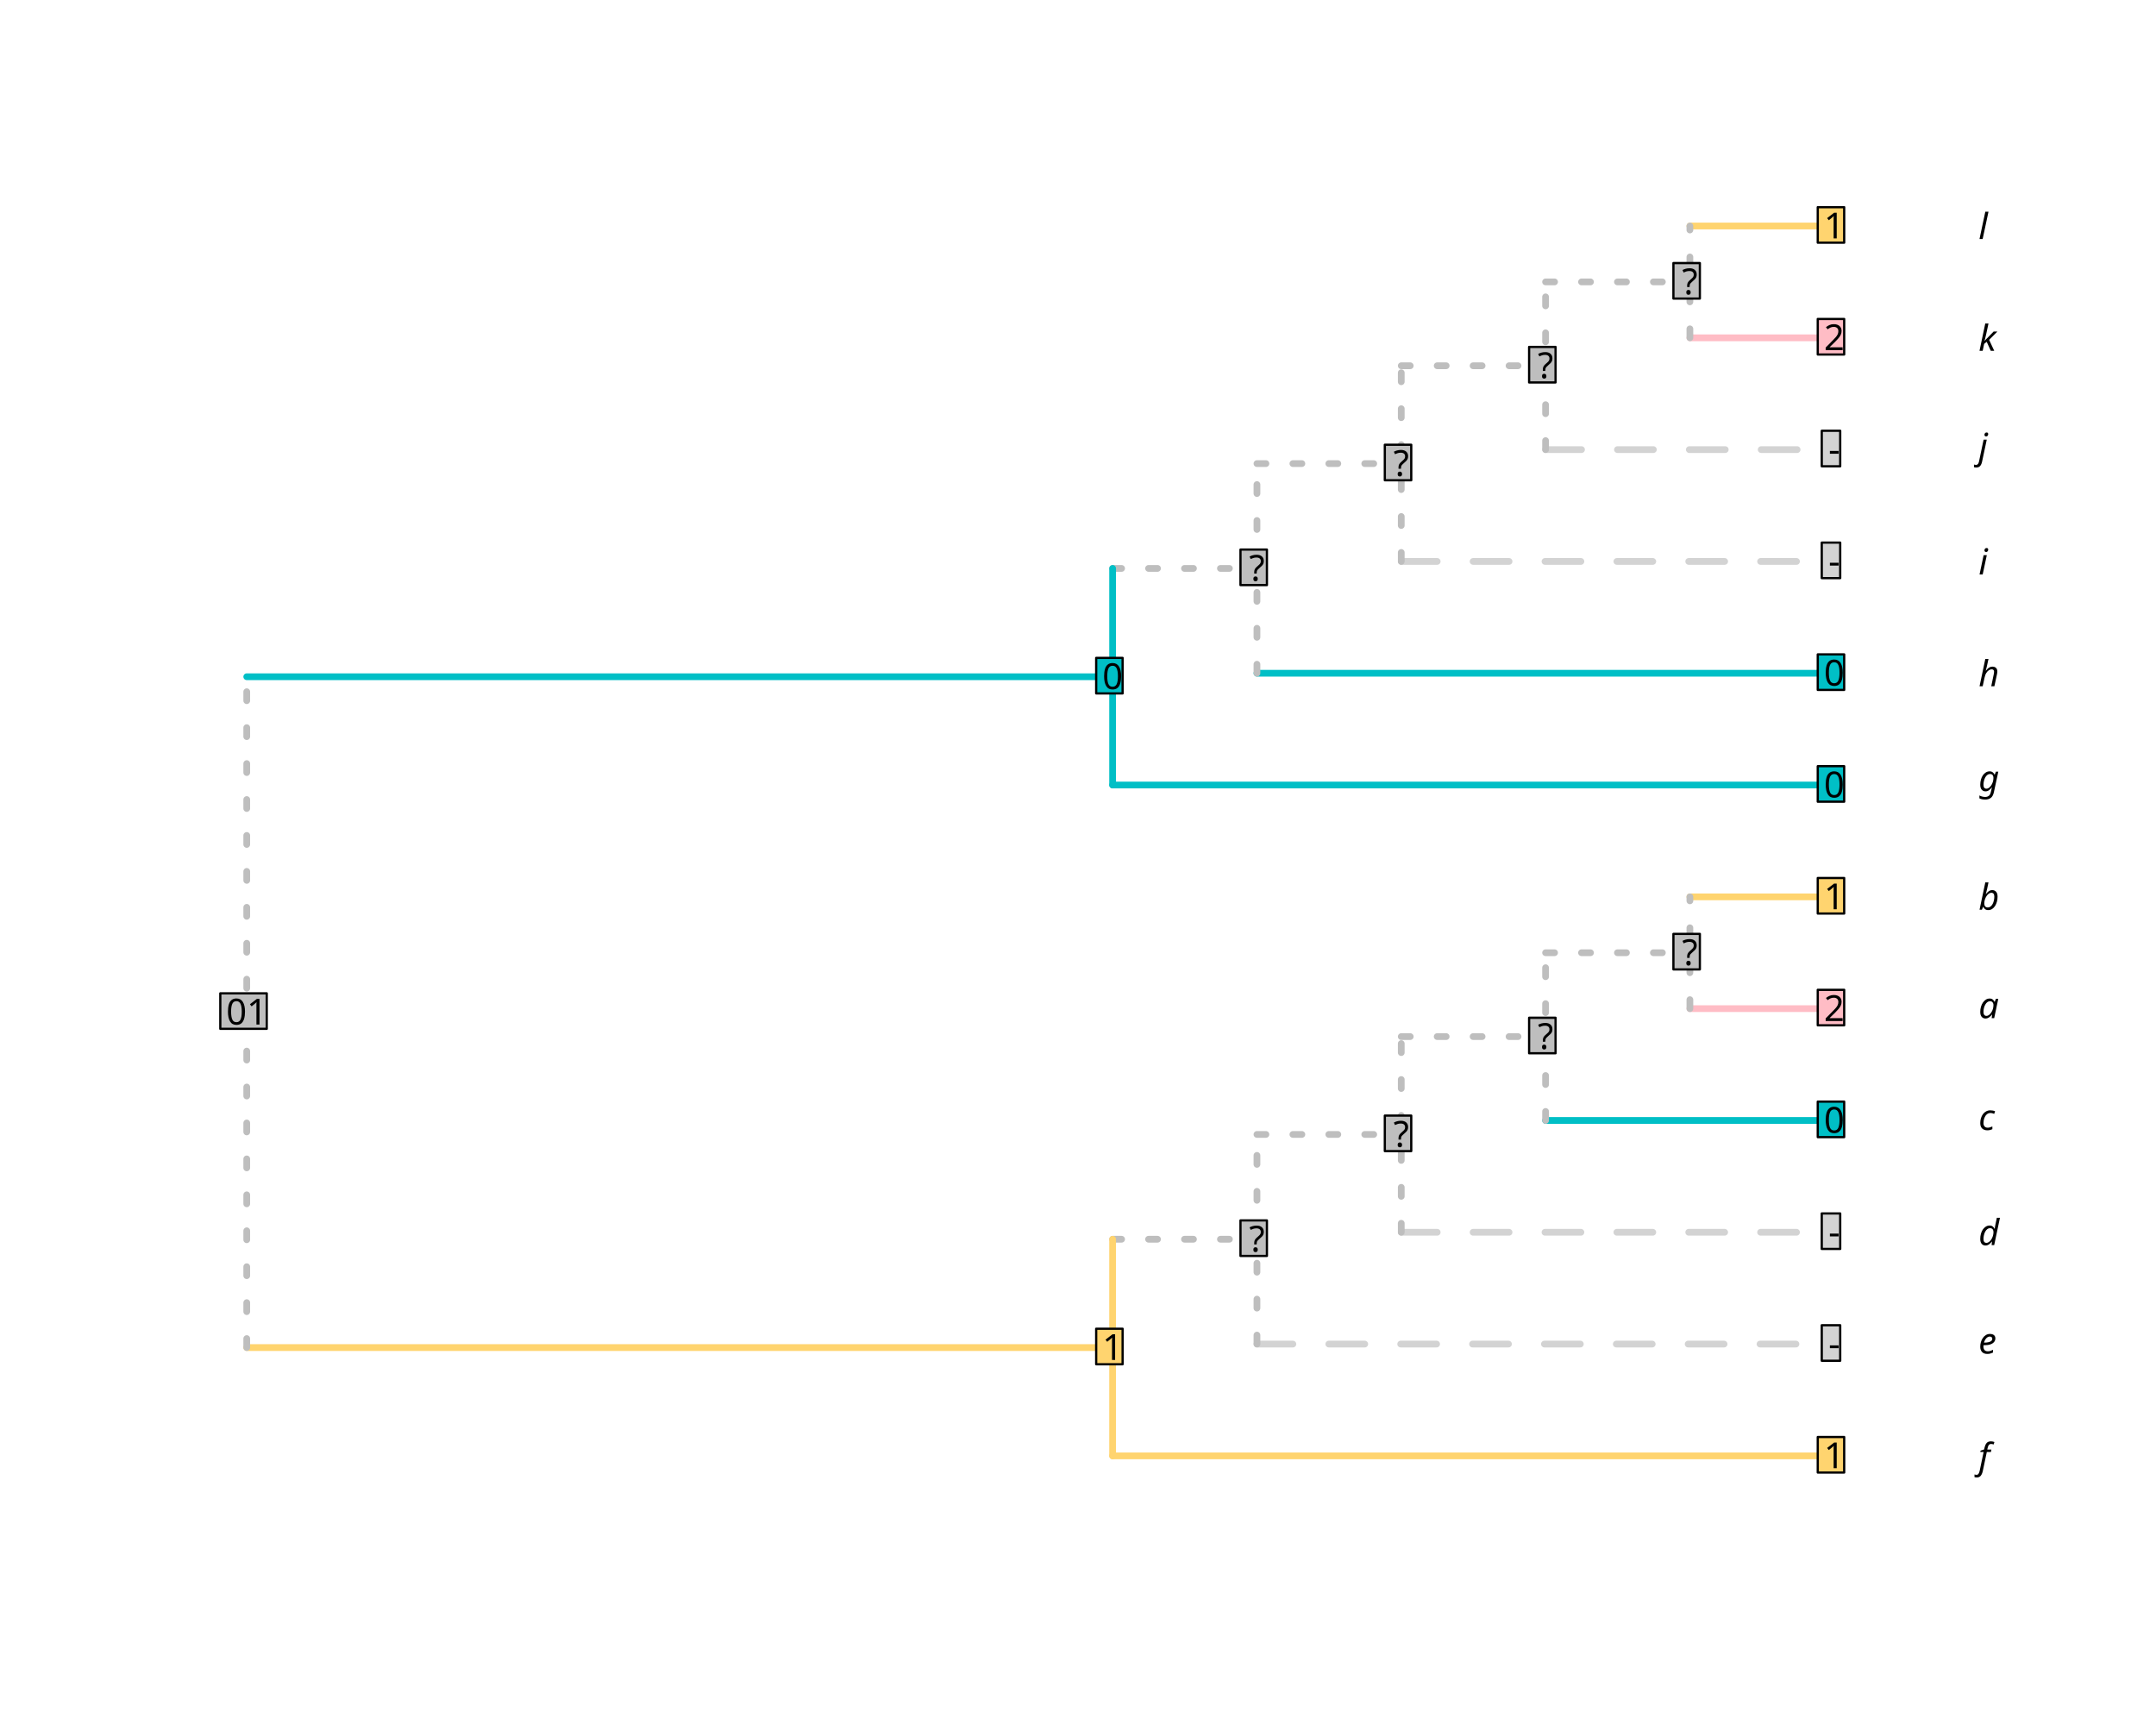
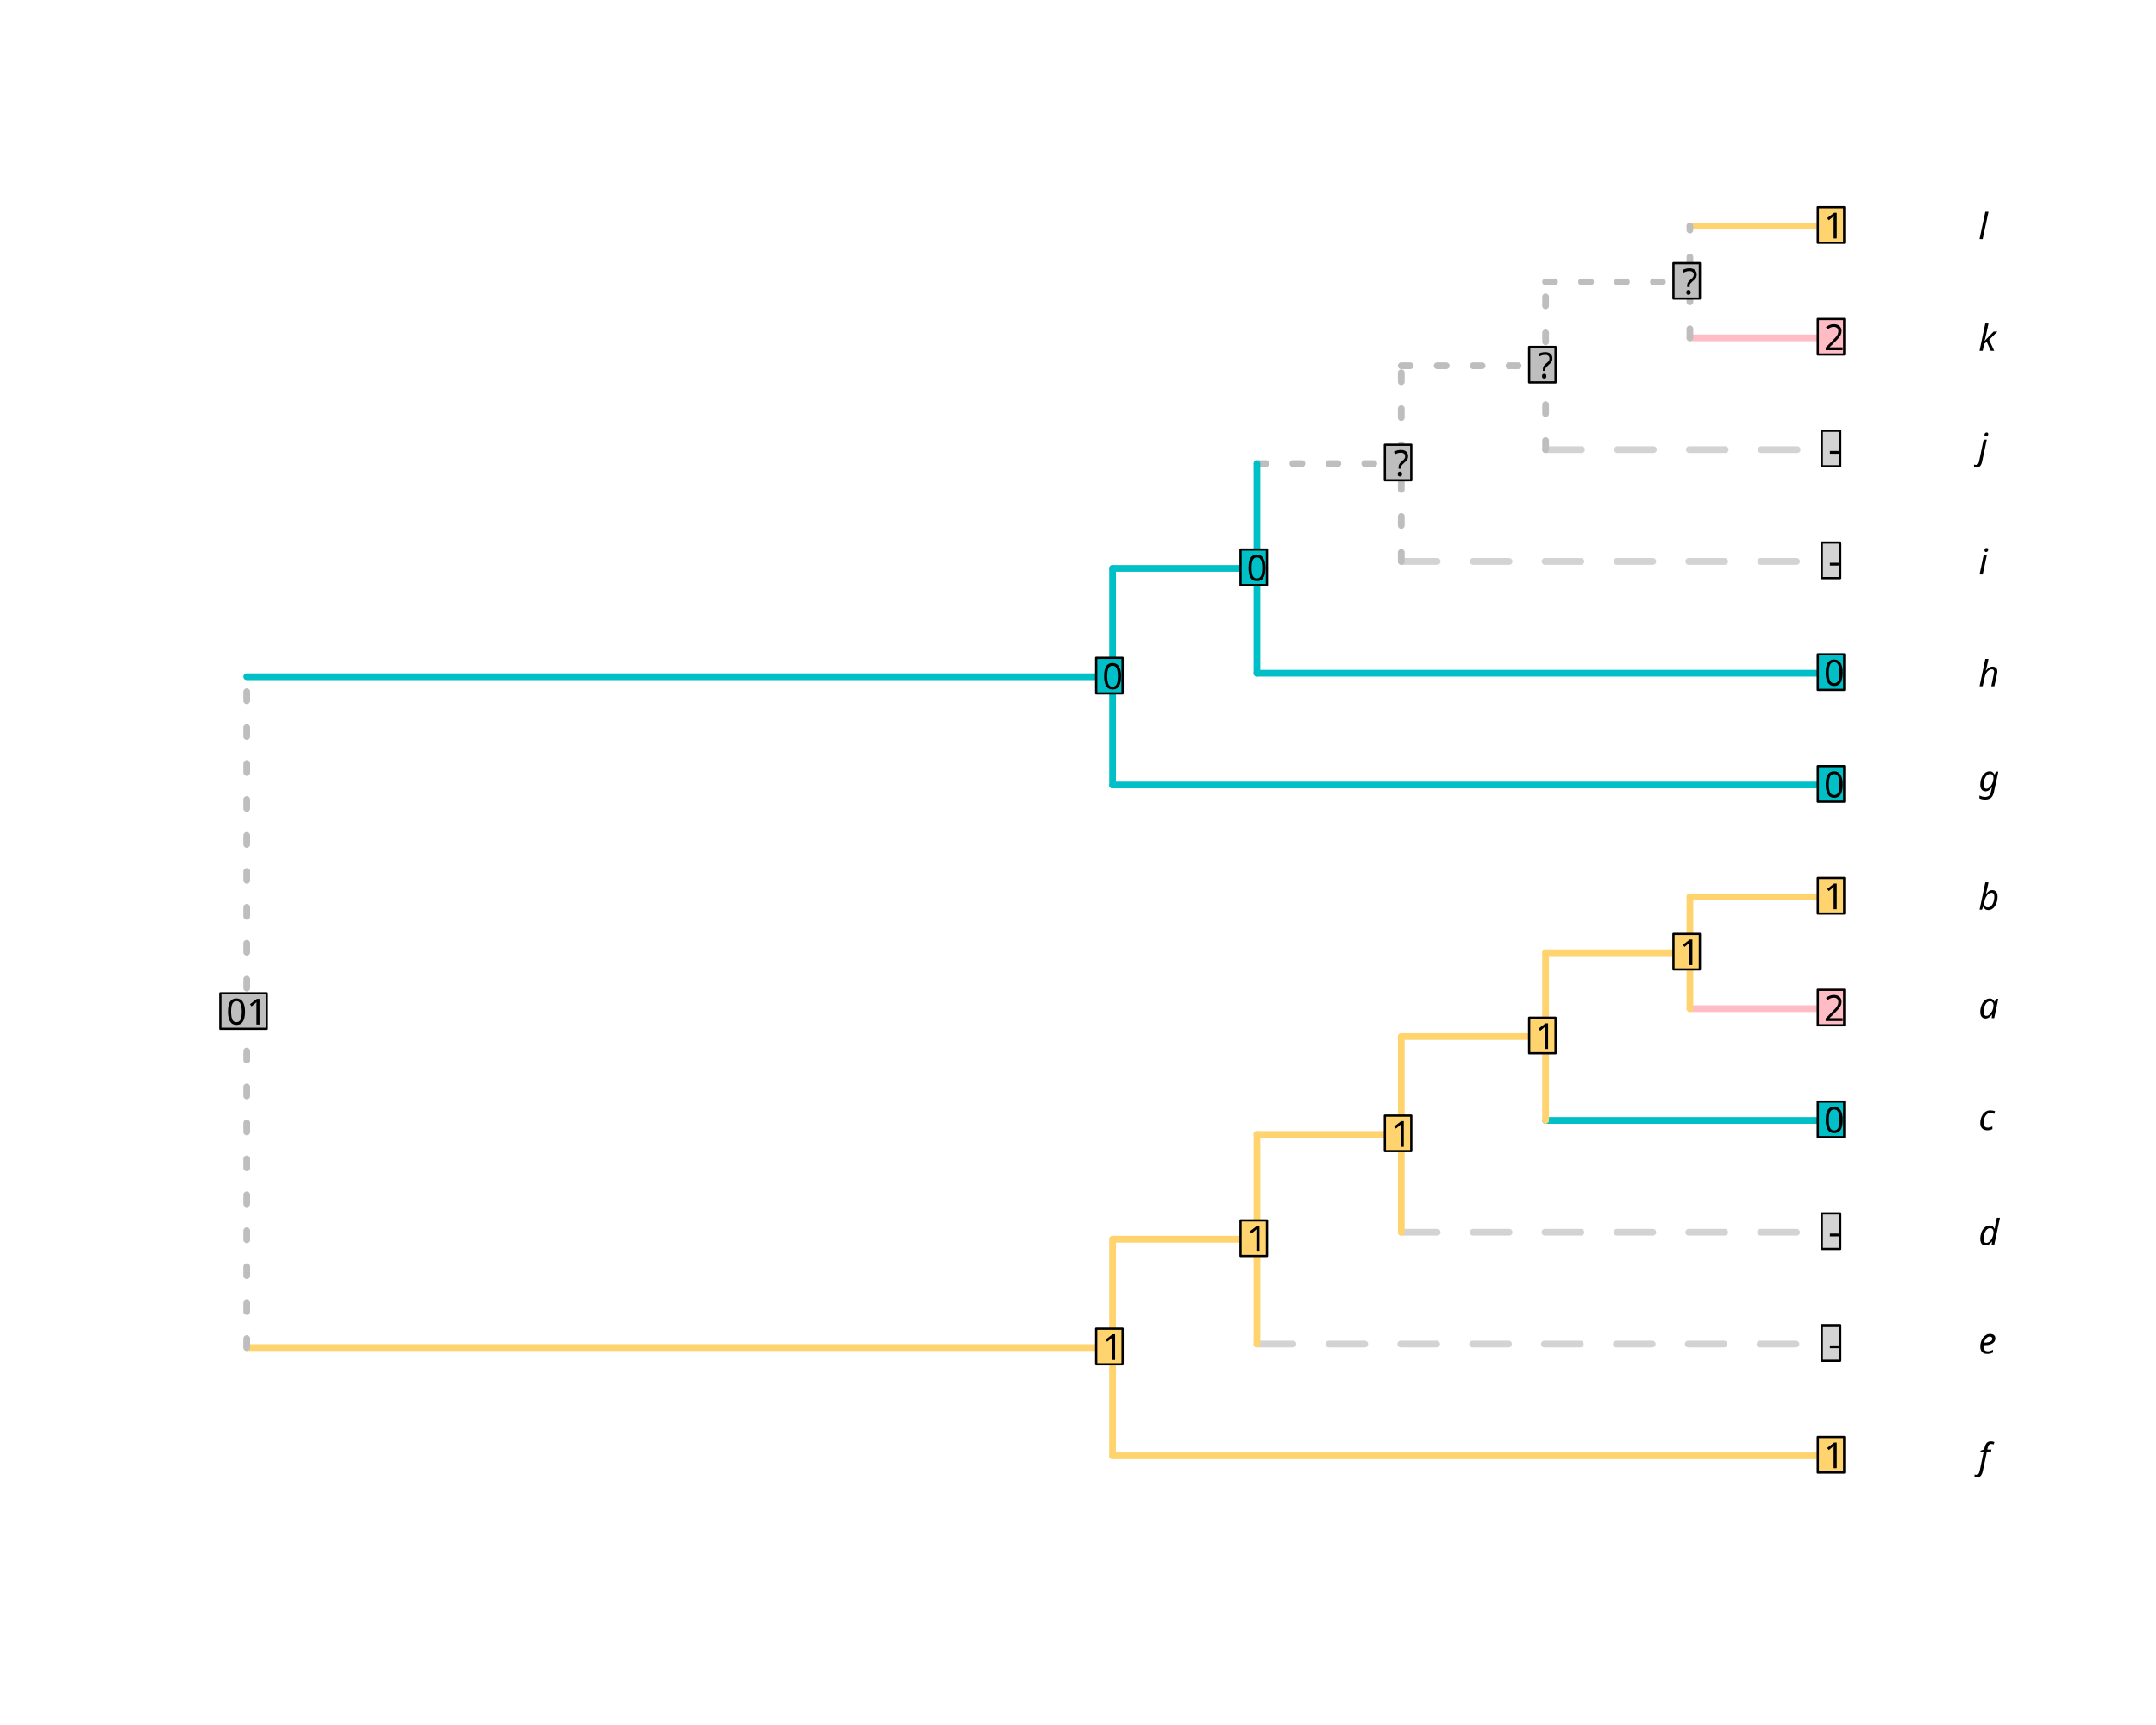
<svg xmlns="http://www.w3.org/2000/svg" class="svglite" data-engine-version="2.0" width="720.00pt" height="576.00pt" viewBox="0 0 720.00 576.00">
  <defs>
    <style type="text/css">
    .svglite line, .svglite polyline, .svglite polygon, .svglite path, .svglite rect, .svglite circle {
      fill: none;
      stroke: #000000;
      stroke-linecap: round;
      stroke-linejoin: round;
      stroke-miterlimit: 10.00;
    }
  </style>
  </defs>
  <rect width="100%" height="100%" style="stroke: none; fill: #FFFFFF;" />
  <defs>
    <clipPath id="cpMC4wMHw3MjAuMDB8MC4wMHw1NzYuMDA=">
      <rect x="0.00" y="0.00" width="720.00" height="576.00" />
    </clipPath>
  </defs>
  <g clip-path="url(#cpMC4wMHw3MjAuMDB8MC4wMHw1NzYuMDA=)">
</g>
  <defs>
    <clipPath id="cpNTkuMDR8Njg5Ljc2fDU5LjA0fDUwMi41Ng==">
      <rect x="59.04" y="59.04" width="630.72" height="443.52" />
    </clipPath>
  </defs>
  <g clip-path="url(#cpNTkuMDR8Njg5Ljc2fDU5LjA0fDUwMi41Ng==)">
    <line x1="82.40" y1="449.97" x2="371.56" y2="449.97" style="stroke-width: 2.25; stroke: #FFD46F;" />
    <line x1="371.56" y1="486.13" x2="612.54" y2="486.13" style="stroke-width: 2.25; stroke: #FFD46F;" />
-     <line x1="371.56" y1="413.80" x2="419.76" y2="413.80" style="stroke-width: 2.25; stroke: #BEBEBE; stroke-dasharray: 3.00,9.00;" />
+     <line x1="371.56" y1="413.80" x2="419.76" y2="413.80" style="stroke-width: 2.25; stroke: #FFD46F;" />
    <line x1="419.76" y1="448.80" x2="612.54" y2="448.80" style="stroke-width: 2.25; stroke: #D3D3D3; stroke-dasharray: 12.00,12.00;" />
-     <line x1="419.76" y1="378.80" x2="467.95" y2="378.80" style="stroke-width: 2.25; stroke: #BEBEBE; stroke-dasharray: 3.00,9.00;" />
+     <line x1="419.76" y1="378.80" x2="467.95" y2="378.80" style="stroke-width: 2.25; stroke: #FFD46F;" />
    <line x1="467.95" y1="411.47" x2="612.54" y2="411.47" style="stroke-width: 2.25; stroke: #D3D3D3; stroke-dasharray: 12.00,12.00;" />
-     <line x1="467.95" y1="346.13" x2="516.15" y2="346.13" style="stroke-width: 2.25; stroke: #BEBEBE; stroke-dasharray: 3.00,9.00;" />
+     <line x1="467.95" y1="346.13" x2="516.15" y2="346.13" style="stroke-width: 2.25; stroke: #FFD46F;" />
    <line x1="516.15" y1="374.13" x2="612.54" y2="374.13" style="stroke-width: 2.25; stroke: #00BFC6;" />
-     <line x1="516.15" y1="318.13" x2="564.34" y2="318.13" style="stroke-width: 2.25; stroke: #BEBEBE; stroke-dasharray: 3.00,9.00;" />
+     <line x1="516.15" y1="318.13" x2="564.34" y2="318.13" style="stroke-width: 2.25; stroke: #FFD46F;" />
    <line x1="564.34" y1="336.80" x2="612.54" y2="336.80" style="stroke-width: 2.25; stroke: #FFBCC5;" />
    <line x1="564.34" y1="299.47" x2="612.54" y2="299.47" style="stroke-width: 2.25; stroke: #FFD46F;" />
    <line x1="82.40" y1="225.97" x2="371.56" y2="225.97" style="stroke-width: 2.25; stroke: #00BFC6;" />
    <line x1="371.56" y1="262.13" x2="612.54" y2="262.13" style="stroke-width: 2.25; stroke: #00BFC6;" />
-     <line x1="371.56" y1="189.80" x2="419.76" y2="189.80" style="stroke-width: 2.25; stroke: #BEBEBE; stroke-dasharray: 3.00,9.00;" />
+     <line x1="371.56" y1="189.80" x2="419.76" y2="189.80" style="stroke-width: 2.25; stroke: #00BFC6;" />
    <line x1="419.76" y1="224.80" x2="612.54" y2="224.80" style="stroke-width: 2.25; stroke: #00BFC6;" />
    <line x1="419.76" y1="154.80" x2="467.95" y2="154.80" style="stroke-width: 2.25; stroke: #BEBEBE; stroke-dasharray: 3.00,9.00;" />
    <line x1="467.95" y1="187.47" x2="612.54" y2="187.47" style="stroke-width: 2.25; stroke: #D3D3D3; stroke-dasharray: 12.00,12.00;" />
    <line x1="467.95" y1="122.13" x2="516.15" y2="122.13" style="stroke-width: 2.25; stroke: #BEBEBE; stroke-dasharray: 3.00,9.00;" />
    <line x1="516.15" y1="150.13" x2="612.54" y2="150.13" style="stroke-width: 2.25; stroke: #D3D3D3; stroke-dasharray: 12.00,12.00;" />
    <line x1="516.15" y1="94.13" x2="564.34" y2="94.13" style="stroke-width: 2.25; stroke: #BEBEBE; stroke-dasharray: 3.00,9.00;" />
    <line x1="564.34" y1="112.80" x2="612.54" y2="112.80" style="stroke-width: 2.25; stroke: #FFBCC5;" />
    <line x1="564.34" y1="75.47" x2="612.54" y2="75.47" style="stroke-width: 2.25; stroke: #FFD46F;" />
    <line x1="82.40" y1="449.97" x2="82.40" y2="225.97" style="stroke-width: 2.25; stroke: #BEBEBE; stroke-dasharray: 3.00,9.00;" />
    <line x1="371.56" y1="486.13" x2="371.56" y2="413.80" style="stroke-width: 2.25; stroke: #FFD46F;" />
-     <line x1="419.76" y1="448.80" x2="419.76" y2="378.80" style="stroke-width: 2.25; stroke: #BEBEBE; stroke-dasharray: 3.00,9.00;" />
-     <line x1="467.95" y1="411.47" x2="467.95" y2="346.13" style="stroke-width: 2.25; stroke: #BEBEBE; stroke-dasharray: 3.00,9.00;" />
-     <line x1="516.15" y1="374.13" x2="516.15" y2="318.13" style="stroke-width: 2.25; stroke: #BEBEBE; stroke-dasharray: 3.00,9.00;" />
-     <line x1="564.34" y1="336.80" x2="564.34" y2="299.47" style="stroke-width: 2.25; stroke: #BEBEBE; stroke-dasharray: 3.00,9.00;" />
+     <line x1="419.76" y1="448.80" x2="419.76" y2="378.80" style="stroke-width: 2.25; stroke: #FFD46F;" />
+     <line x1="467.95" y1="411.47" x2="467.95" y2="346.13" style="stroke-width: 2.25; stroke: #FFD46F;" />
+     <line x1="516.15" y1="374.13" x2="516.15" y2="318.13" style="stroke-width: 2.25; stroke: #FFD46F;" />
+     <line x1="564.34" y1="336.80" x2="564.34" y2="299.47" style="stroke-width: 2.25; stroke: #FFD46F;" />
    <line x1="371.56" y1="262.13" x2="371.56" y2="189.80" style="stroke-width: 2.25; stroke: #00BFC6;" />
-     <line x1="419.76" y1="224.80" x2="419.76" y2="154.80" style="stroke-width: 2.25; stroke: #BEBEBE; stroke-dasharray: 3.00,9.00;" />
+     <line x1="419.76" y1="224.80" x2="419.76" y2="154.80" style="stroke-width: 2.25; stroke: #00BFC6;" />
    <line x1="467.95" y1="187.47" x2="467.95" y2="122.13" style="stroke-width: 2.25; stroke: #BEBEBE; stroke-dasharray: 3.00,9.00;" />
    <line x1="516.15" y1="150.13" x2="516.15" y2="94.13" style="stroke-width: 2.25; stroke: #BEBEBE; stroke-dasharray: 3.00,9.00;" />
    <line x1="564.34" y1="112.80" x2="564.34" y2="75.47" style="stroke-width: 2.25; stroke: #BEBEBE; stroke-dasharray: 3.00,9.00;" />
    <text x="660.73" y="339.97" style="font-size: 12.00px; font-style: italic; font-family: sans;" textLength="6.67px" lengthAdjust="spacingAndGlyphs">a</text>
    <text x="660.73" y="303.76" style="font-size: 12.00px; font-style: italic; font-family: sans;" textLength="6.67px" lengthAdjust="spacingAndGlyphs">b</text>
    <text x="660.73" y="377.30" style="font-size: 12.00px; font-style: italic; font-family: sans;" textLength="6.00px" lengthAdjust="spacingAndGlyphs">c</text>
    <text x="660.73" y="415.76" style="font-size: 12.00px; font-style: italic; font-family: sans;" textLength="6.67px" lengthAdjust="spacingAndGlyphs">d</text>
    <text x="660.73" y="451.97" style="font-size: 12.00px; font-style: italic; font-family: sans;" textLength="6.67px" lengthAdjust="spacingAndGlyphs">e</text>
    <text x="660.73" y="490.47" style="font-size: 12.00px; font-style: italic; font-family: sans;" textLength="3.33px" lengthAdjust="spacingAndGlyphs">f</text>
    <text x="660.73" y="264.11" style="font-size: 12.00px; font-style: italic; font-family: sans;" textLength="6.67px" lengthAdjust="spacingAndGlyphs">g</text>
    <text x="660.73" y="229.15" style="font-size: 12.00px; font-style: italic; font-family: sans;" textLength="6.67px" lengthAdjust="spacingAndGlyphs">h</text>
    <text x="660.73" y="191.82" style="font-size: 12.00px; font-style: italic; font-family: sans;" textLength="2.66px" lengthAdjust="spacingAndGlyphs">i</text>
    <text x="660.73" y="153.24" style="font-size: 12.00px; font-style: italic; font-family: sans;" textLength="2.66px" lengthAdjust="spacingAndGlyphs">j</text>
    <text x="660.73" y="117.15" style="font-size: 12.00px; font-style: italic; font-family: sans;" textLength="6.00px" lengthAdjust="spacingAndGlyphs">k</text>
    <text x="660.73" y="79.82" style="font-size: 12.00px; font-style: italic; font-family: sans;" textLength="2.66px" lengthAdjust="spacingAndGlyphs">l</text>
    <rect x="607.04" y="330.51" width="8.83" height="11.86" style="stroke-width: 0.75; fill: #FFBCC5;" />
    <rect x="607.04" y="293.18" width="8.83" height="11.86" style="stroke-width: 0.75; fill: #FFD46F;" />
    <rect x="607.04" y="367.84" width="8.83" height="11.86" style="stroke-width: 0.75; fill: #00BFC6;" />
    <rect x="608.38" y="405.18" width="6.16" height="11.86" style="stroke-width: 0.75; fill: #D3D3D3;" />
    <rect x="608.38" y="442.51" width="6.16" height="11.86" style="stroke-width: 0.75; fill: #D3D3D3;" />
    <rect x="607.04" y="479.84" width="8.83" height="11.86" style="stroke-width: 0.75; fill: #FFD46F;" />
    <rect x="607.04" y="255.84" width="8.83" height="11.86" style="stroke-width: 0.75; fill: #00BFC6;" />
    <rect x="607.04" y="218.51" width="8.83" height="11.86" style="stroke-width: 0.75; fill: #00BFC6;" />
    <rect x="608.38" y="181.18" width="6.16" height="11.86" style="stroke-width: 0.75; fill: #D3D3D3;" />
    <rect x="608.38" y="143.84" width="6.16" height="11.86" style="stroke-width: 0.75; fill: #D3D3D3;" />
    <rect x="607.04" y="106.51" width="8.83" height="11.86" style="stroke-width: 0.75; fill: #FFBCC5;" />
    <rect x="607.04" y="69.18" width="8.83" height="11.86" style="stroke-width: 0.75; fill: #FFD46F;" />
    <rect x="73.57" y="331.68" width="15.51" height="11.86" style="stroke-width: 0.75; fill: #BEBEBE;" />
    <rect x="366.07" y="443.68" width="8.83" height="11.86" style="stroke-width: 0.75; fill: #FFD46F;" />
-     <rect x="414.26" y="407.51" width="8.83" height="11.86" style="stroke-width: 0.75; fill: #BEBEBE;" />
-     <rect x="462.46" y="372.51" width="8.83" height="11.86" style="stroke-width: 0.75; fill: #BEBEBE;" />
-     <rect x="510.65" y="339.84" width="8.83" height="11.86" style="stroke-width: 0.75; fill: #BEBEBE;" />
-     <rect x="558.84" y="311.84" width="8.83" height="11.86" style="stroke-width: 0.75; fill: #BEBEBE;" />
+     <rect x="414.26" y="407.51" width="8.83" height="11.86" style="stroke-width: 0.75; fill: #FFD46F;" />
+     <rect x="462.46" y="372.51" width="8.83" height="11.86" style="stroke-width: 0.75; fill: #FFD46F;" />
+     <rect x="510.65" y="339.84" width="8.83" height="11.86" style="stroke-width: 0.75; fill: #FFD46F;" />
+     <rect x="558.84" y="311.84" width="8.83" height="11.86" style="stroke-width: 0.75; fill: #FFD46F;" />
    <rect x="366.07" y="219.68" width="8.83" height="11.86" style="stroke-width: 0.75; fill: #00BFC6;" />
-     <rect x="414.26" y="183.51" width="8.83" height="11.86" style="stroke-width: 0.75; fill: #BEBEBE;" />
+     <rect x="414.26" y="183.51" width="8.83" height="11.86" style="stroke-width: 0.75; fill: #00BFC6;" />
    <rect x="462.46" y="148.51" width="8.83" height="11.86" style="stroke-width: 0.75; fill: #BEBEBE;" />
    <rect x="510.65" y="115.84" width="8.83" height="11.86" style="stroke-width: 0.75; fill: #BEBEBE;" />
    <rect x="558.84" y="87.84" width="8.83" height="11.86" style="stroke-width: 0.75; fill: #BEBEBE;" />
    <text x="612.54" y="340.93" text-anchor="middle" style="font-size: 12.00px; font-family: sans;" textLength="6.67px" lengthAdjust="spacingAndGlyphs">2</text>
    <text x="612.54" y="303.60" text-anchor="middle" style="font-size: 12.00px; font-family: sans;" textLength="6.67px" lengthAdjust="spacingAndGlyphs">1</text>
    <text x="612.54" y="378.26" text-anchor="middle" style="font-size: 12.00px; font-family: sans;" textLength="6.67px" lengthAdjust="spacingAndGlyphs">0</text>
    <text x="612.54" y="415.60" text-anchor="middle" style="font-size: 12.00px; font-family: sans;" textLength="4.00px" lengthAdjust="spacingAndGlyphs">-</text>
    <text x="612.54" y="452.93" text-anchor="middle" style="font-size: 12.00px; font-family: sans;" textLength="4.00px" lengthAdjust="spacingAndGlyphs">-</text>
    <text x="612.54" y="490.26" text-anchor="middle" style="font-size: 12.00px; font-family: sans;" textLength="6.67px" lengthAdjust="spacingAndGlyphs">1</text>
    <text x="612.54" y="266.26" text-anchor="middle" style="font-size: 12.00px; font-family: sans;" textLength="6.67px" lengthAdjust="spacingAndGlyphs">0</text>
    <text x="612.54" y="228.93" text-anchor="middle" style="font-size: 12.00px; font-family: sans;" textLength="6.67px" lengthAdjust="spacingAndGlyphs">0</text>
    <text x="612.54" y="191.60" text-anchor="middle" style="font-size: 12.00px; font-family: sans;" textLength="4.00px" lengthAdjust="spacingAndGlyphs">-</text>
    <text x="612.54" y="154.26" text-anchor="middle" style="font-size: 12.00px; font-family: sans;" textLength="4.00px" lengthAdjust="spacingAndGlyphs">-</text>
    <text x="612.54" y="116.93" text-anchor="middle" style="font-size: 12.00px; font-family: sans;" textLength="6.67px" lengthAdjust="spacingAndGlyphs">2</text>
    <text x="612.54" y="79.60" text-anchor="middle" style="font-size: 12.00px; font-family: sans;" textLength="6.67px" lengthAdjust="spacingAndGlyphs">1</text>
    <text x="82.40" y="342.10" text-anchor="middle" style="font-size: 12.00px; font-family: sans;" textLength="13.35px" lengthAdjust="spacingAndGlyphs">01</text>
    <text x="371.56" y="454.10" text-anchor="middle" style="font-size: 12.00px; font-family: sans;" textLength="6.67px" lengthAdjust="spacingAndGlyphs">1</text>
-     <text x="419.76" y="417.93" text-anchor="middle" style="font-size: 12.00px; font-family: sans;" textLength="6.67px" lengthAdjust="spacingAndGlyphs">?</text>
-     <text x="467.95" y="382.93" text-anchor="middle" style="font-size: 12.00px; font-family: sans;" textLength="6.67px" lengthAdjust="spacingAndGlyphs">?</text>
-     <text x="516.15" y="350.26" text-anchor="middle" style="font-size: 12.00px; font-family: sans;" textLength="6.67px" lengthAdjust="spacingAndGlyphs">?</text>
-     <text x="564.34" y="322.26" text-anchor="middle" style="font-size: 12.00px; font-family: sans;" textLength="6.67px" lengthAdjust="spacingAndGlyphs">?</text>
+     <text x="419.76" y="417.93" text-anchor="middle" style="font-size: 12.00px; font-family: sans;" textLength="6.67px" lengthAdjust="spacingAndGlyphs">1</text>
+     <text x="467.95" y="382.93" text-anchor="middle" style="font-size: 12.00px; font-family: sans;" textLength="6.67px" lengthAdjust="spacingAndGlyphs">1</text>
+     <text x="516.15" y="350.26" text-anchor="middle" style="font-size: 12.00px; font-family: sans;" textLength="6.67px" lengthAdjust="spacingAndGlyphs">1</text>
+     <text x="564.34" y="322.26" text-anchor="middle" style="font-size: 12.00px; font-family: sans;" textLength="6.67px" lengthAdjust="spacingAndGlyphs">1</text>
    <text x="371.56" y="230.10" text-anchor="middle" style="font-size: 12.00px; font-family: sans;" textLength="6.67px" lengthAdjust="spacingAndGlyphs">0</text>
-     <text x="419.76" y="193.93" text-anchor="middle" style="font-size: 12.00px; font-family: sans;" textLength="6.67px" lengthAdjust="spacingAndGlyphs">?</text>
+     <text x="419.76" y="193.93" text-anchor="middle" style="font-size: 12.00px; font-family: sans;" textLength="6.67px" lengthAdjust="spacingAndGlyphs">0</text>
    <text x="467.95" y="158.93" text-anchor="middle" style="font-size: 12.00px; font-family: sans;" textLength="6.67px" lengthAdjust="spacingAndGlyphs">?</text>
    <text x="516.15" y="126.26" text-anchor="middle" style="font-size: 12.00px; font-family: sans;" textLength="6.67px" lengthAdjust="spacingAndGlyphs">?</text>
    <text x="564.34" y="98.26" text-anchor="middle" style="font-size: 12.00px; font-family: sans;" textLength="6.67px" lengthAdjust="spacingAndGlyphs">?</text>
  </g>
</svg>
